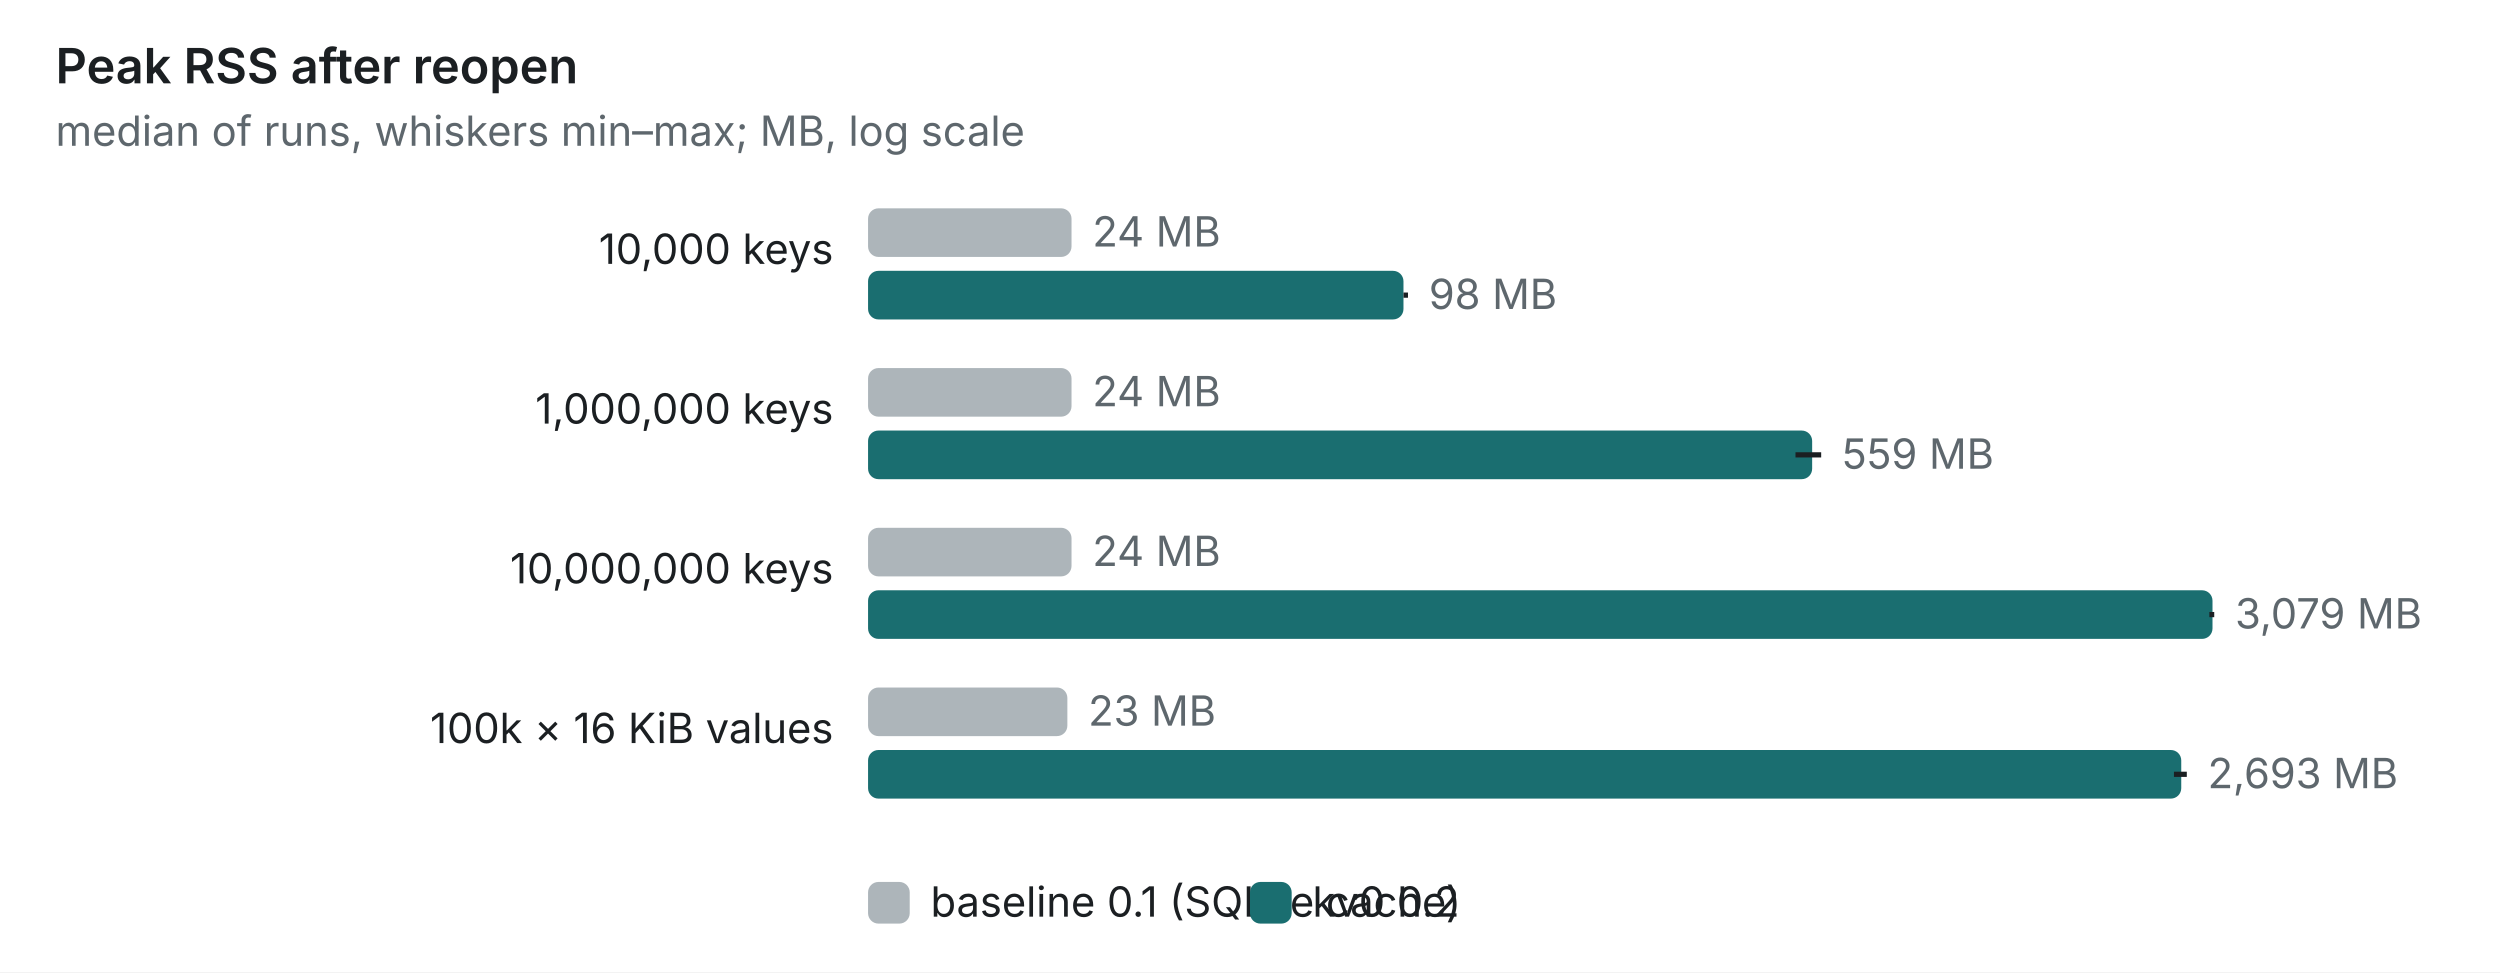
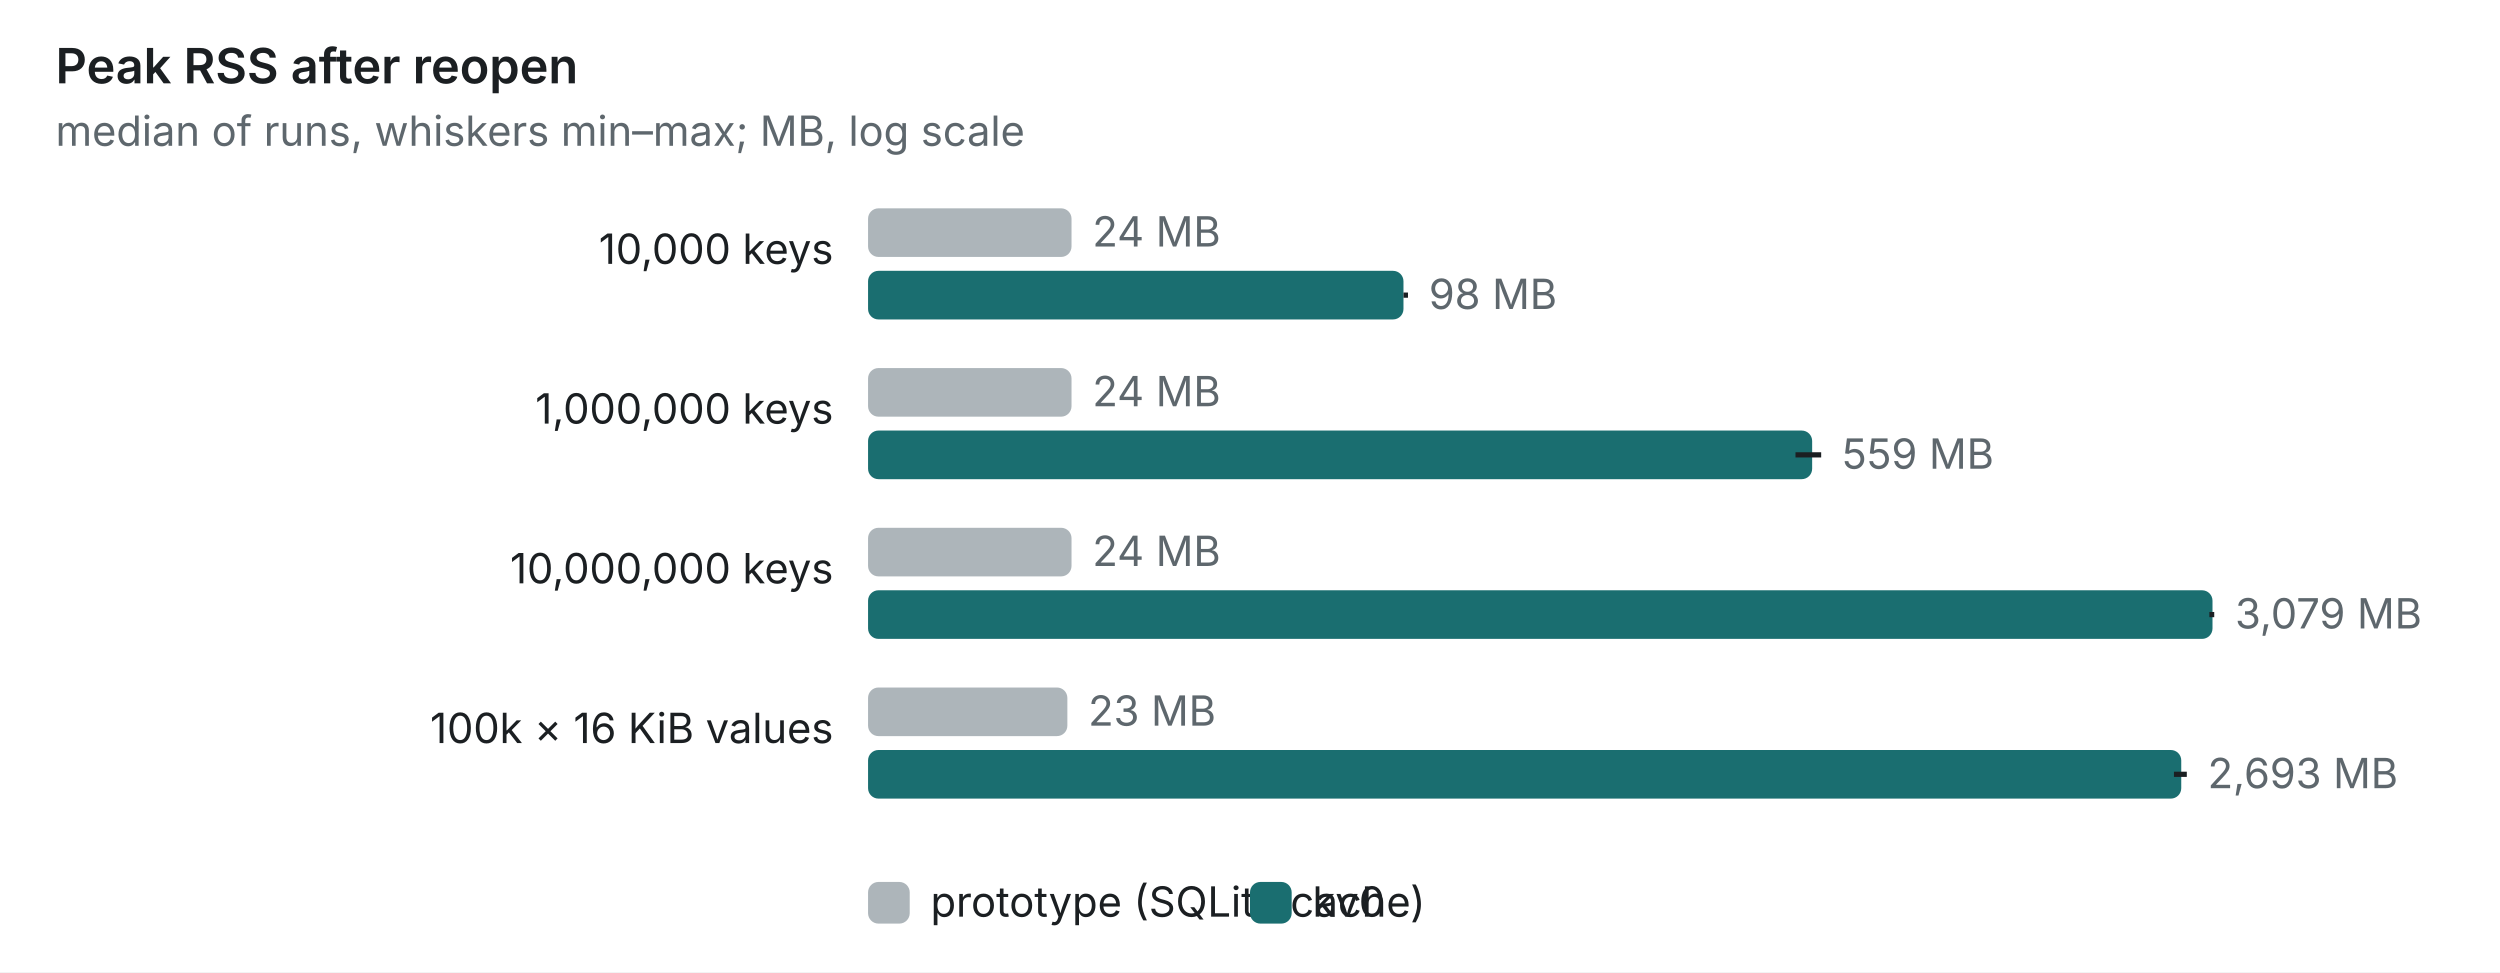
<svg xmlns="http://www.w3.org/2000/svg" viewBox="0 0 720 280" width="720" height="280" font-family="system-ui, -apple-system, Segoe UI, sans-serif" font-size="12">
  <rect width="720" height="280" fill="#FFFFFF" />
  <text x="16" y="24" font-size="14" font-weight="600" fill="#1B1F22">Peak RSS after reopen</text>
  <text x="16" y="42" fill="#5E676D">median of runs, whiskers min–max; MB, log scale</text>
  <text x="240" y="76" text-anchor="end" fill="#1B1F22">10,000 keys</text>
  <rect x="250.0" y="60" width="58.6" height="14" rx="3" fill="#ADB5BA" />
  <line x1="308.6" x2="308.6" y1="67" y2="67" stroke="#1B1F22" stroke-width="1.5" />
  <text x="314.6" y="71" fill="#5E676D">24 MB</text>
  <rect x="250.0" y="78" width="154.2" height="14" rx="3" fill="#1A6E70" />
  <line x1="404.2" x2="405.5" y1="85" y2="85" stroke="#1B1F22" stroke-width="1.5" />
  <text x="411.5" y="89" fill="#5E676D">98 MB</text>
  <text x="240" y="122" text-anchor="end" fill="#1B1F22">1,000,000 keys</text>
  <rect x="250.0" y="106" width="58.6" height="14" rx="3" fill="#ADB5BA" />
  <line x1="308.6" x2="308.6" y1="113" y2="113" stroke="#1B1F22" stroke-width="1.5" />
  <text x="314.6" y="117" fill="#5E676D">24 MB</text>
  <rect x="250.0" y="124" width="271.9" height="14" rx="3" fill="#1A6E70" />
  <line x1="517.1" x2="524.5" y1="131" y2="131" stroke="#1B1F22" stroke-width="1.5" />
  <text x="530.5" y="135" fill="#5E676D">559 MB</text>
  <text x="240" y="168" text-anchor="end" fill="#1B1F22">10,000,000 keys</text>
  <rect x="250.0" y="152" width="58.6" height="14" rx="3" fill="#ADB5BA" />
  <line x1="308.6" x2="308.6" y1="159" y2="159" stroke="#1B1F22" stroke-width="1.5" />
  <text x="314.6" y="163" fill="#5E676D">24 MB</text>
  <rect x="250.0" y="170" width="387.2" height="14" rx="3" fill="#1A6E70" />
  <line x1="636.3" x2="637.7" y1="177" y2="177" stroke="#1B1F22" stroke-width="1.5" />
  <text x="643.7" y="181" fill="#5E676D">3,079 MB</text>
  <text x="240" y="214" text-anchor="end" fill="#1B1F22">100k × 16 KiB values</text>
  <rect x="250.0" y="198" width="57.4" height="14" rx="3" fill="#ADB5BA" />
  <line x1="307.4" x2="307.4" y1="205" y2="205" stroke="#1B1F22" stroke-width="1.5" />
  <text x="313.4" y="209" fill="#5E676D">23 MB</text>
  <rect x="250.0" y="216" width="378.2" height="14" rx="3" fill="#1A6E70" />
  <line x1="626.1" x2="629.8" y1="223" y2="223" stroke="#1B1F22" stroke-width="1.5" />
  <text x="635.8" y="227" fill="#5E676D">2,693 MB</text>
  <rect x="250" y="254" width="12" height="12" rx="3" fill="#ADB5BA" />
-   <text x="268" y="264" fill="#1B1F22">baseline 0.1 (SQLite cache)</text>
+   <text x="268" y="264" fill="#1B1F22">prototype (SQLite cache)</text>
  <rect x="360" y="254" width="12" height="12" rx="3" fill="#1A6E70" />
-   <text x="378" y="264" fill="#1B1F22">kv0 0.2</text>
+   <text x="378" y="264" fill="#1B1F22">kv0</text>
</svg>
